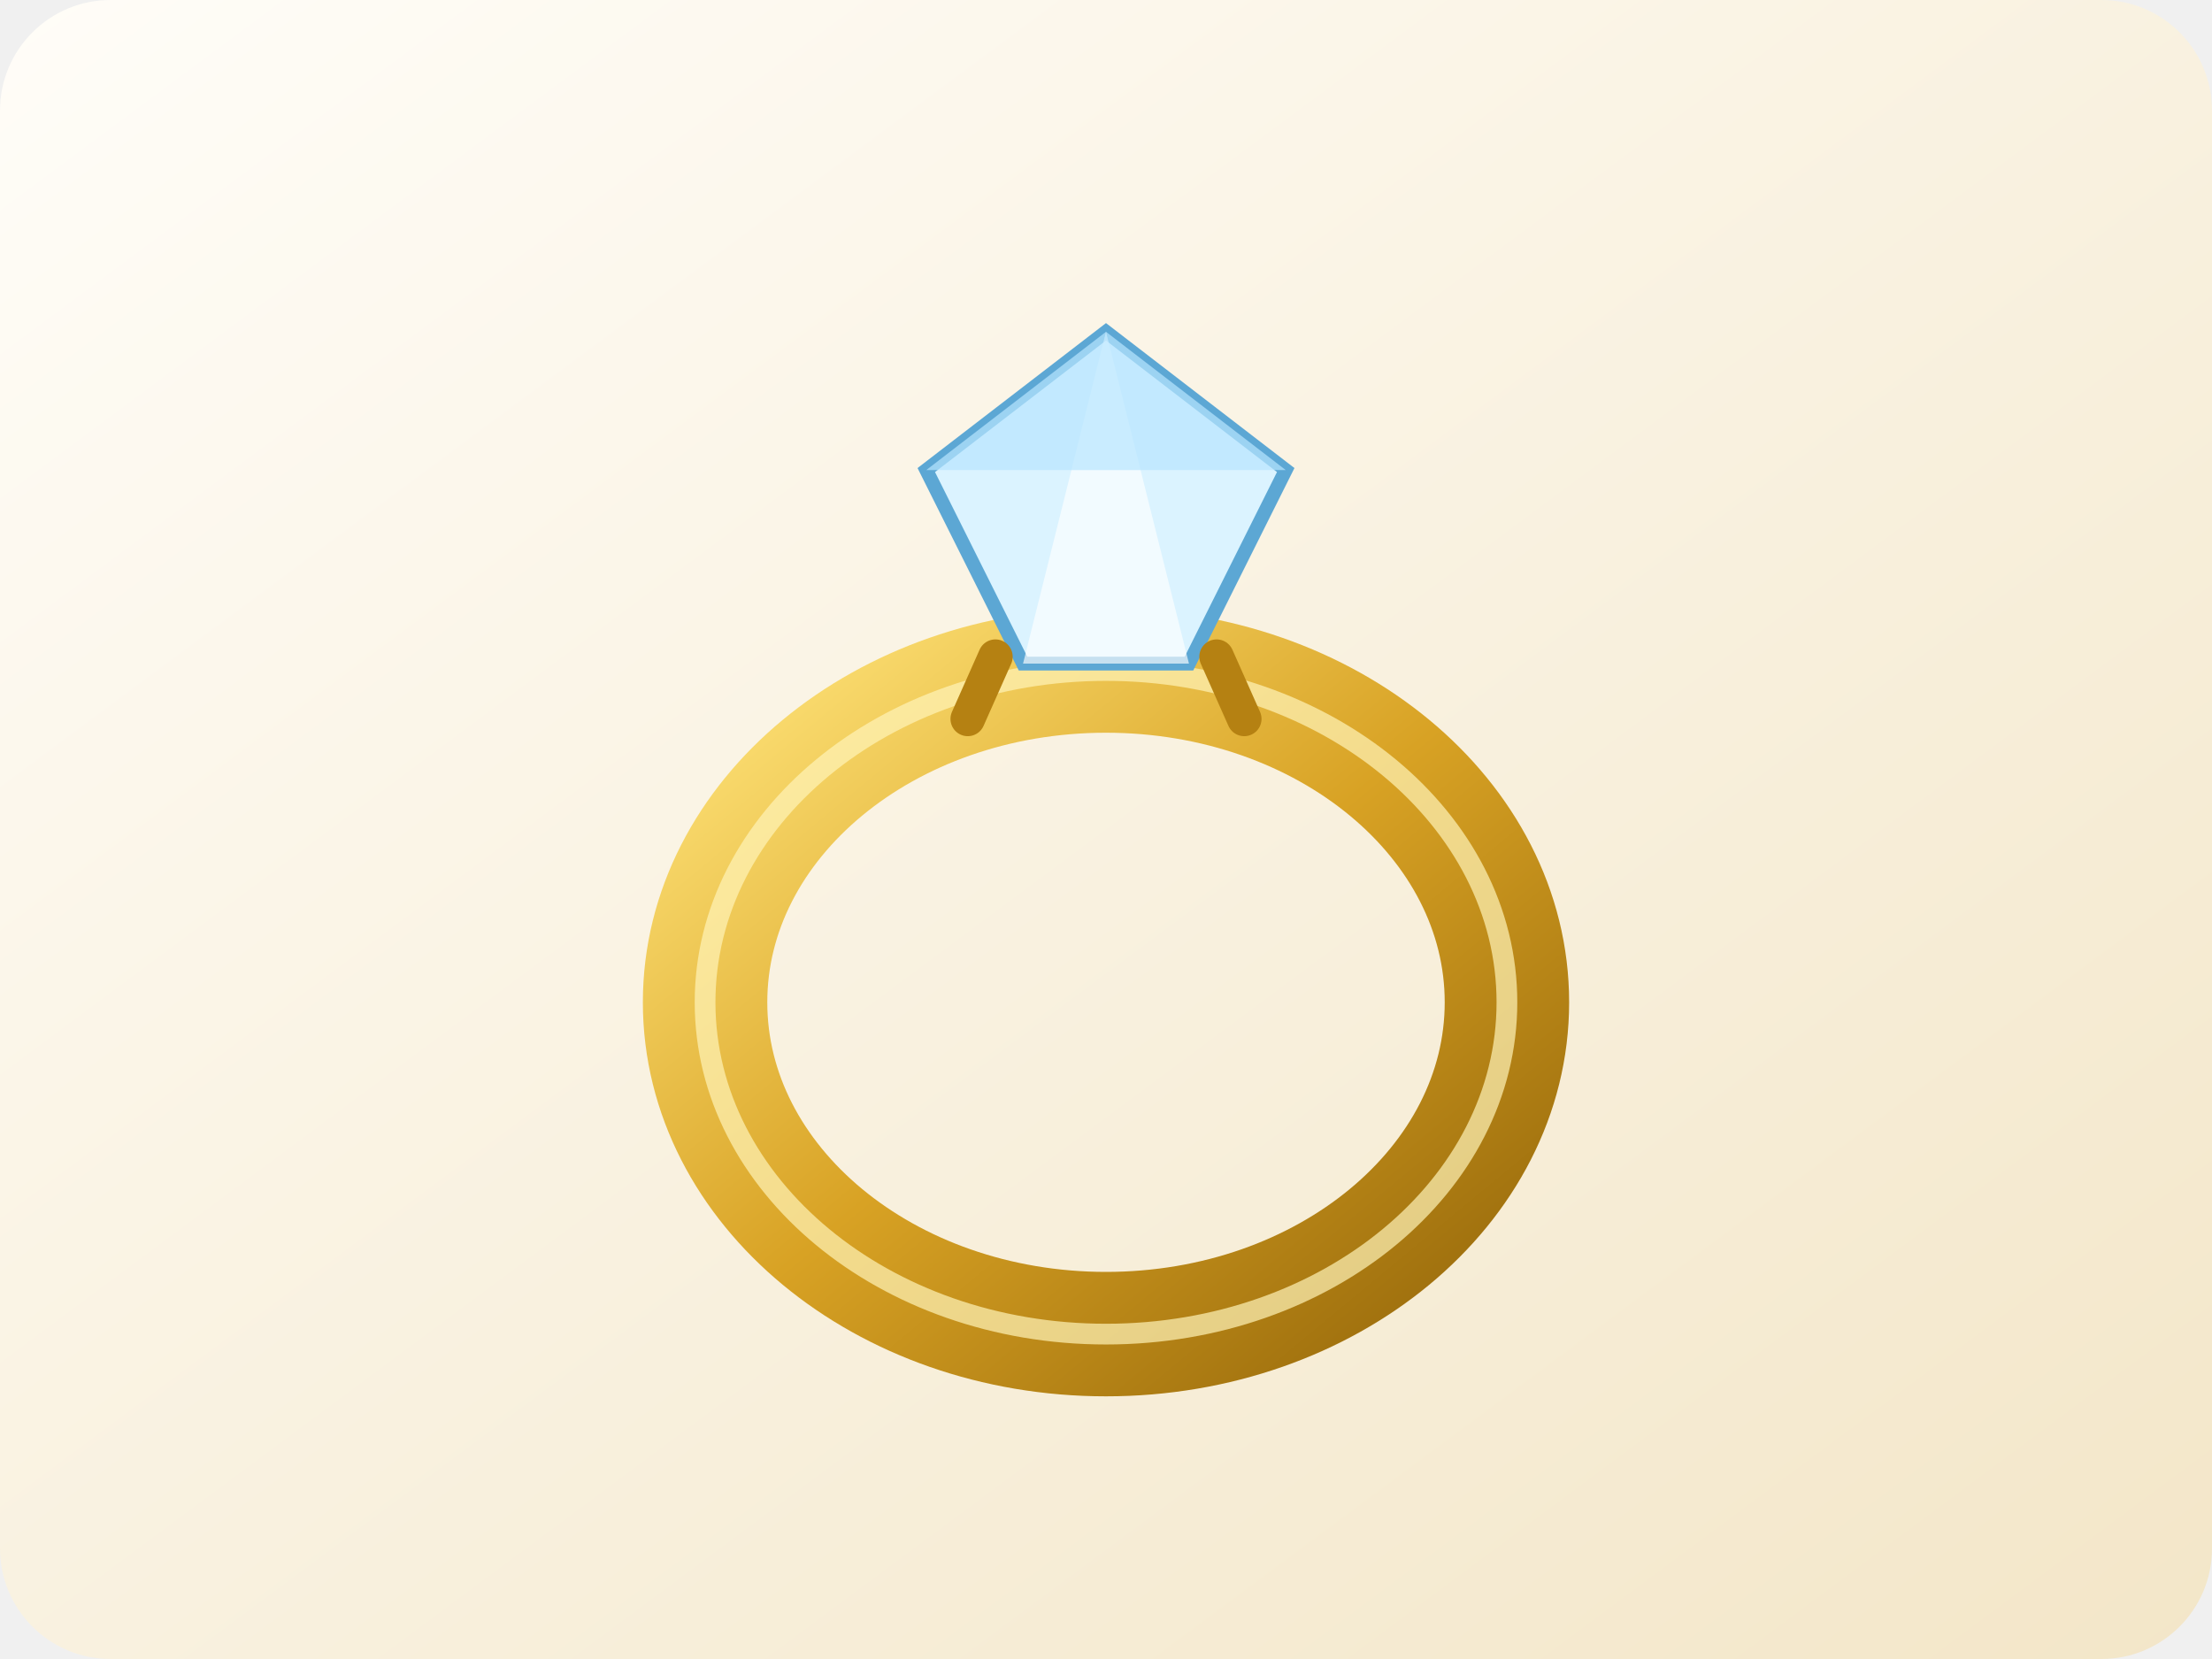
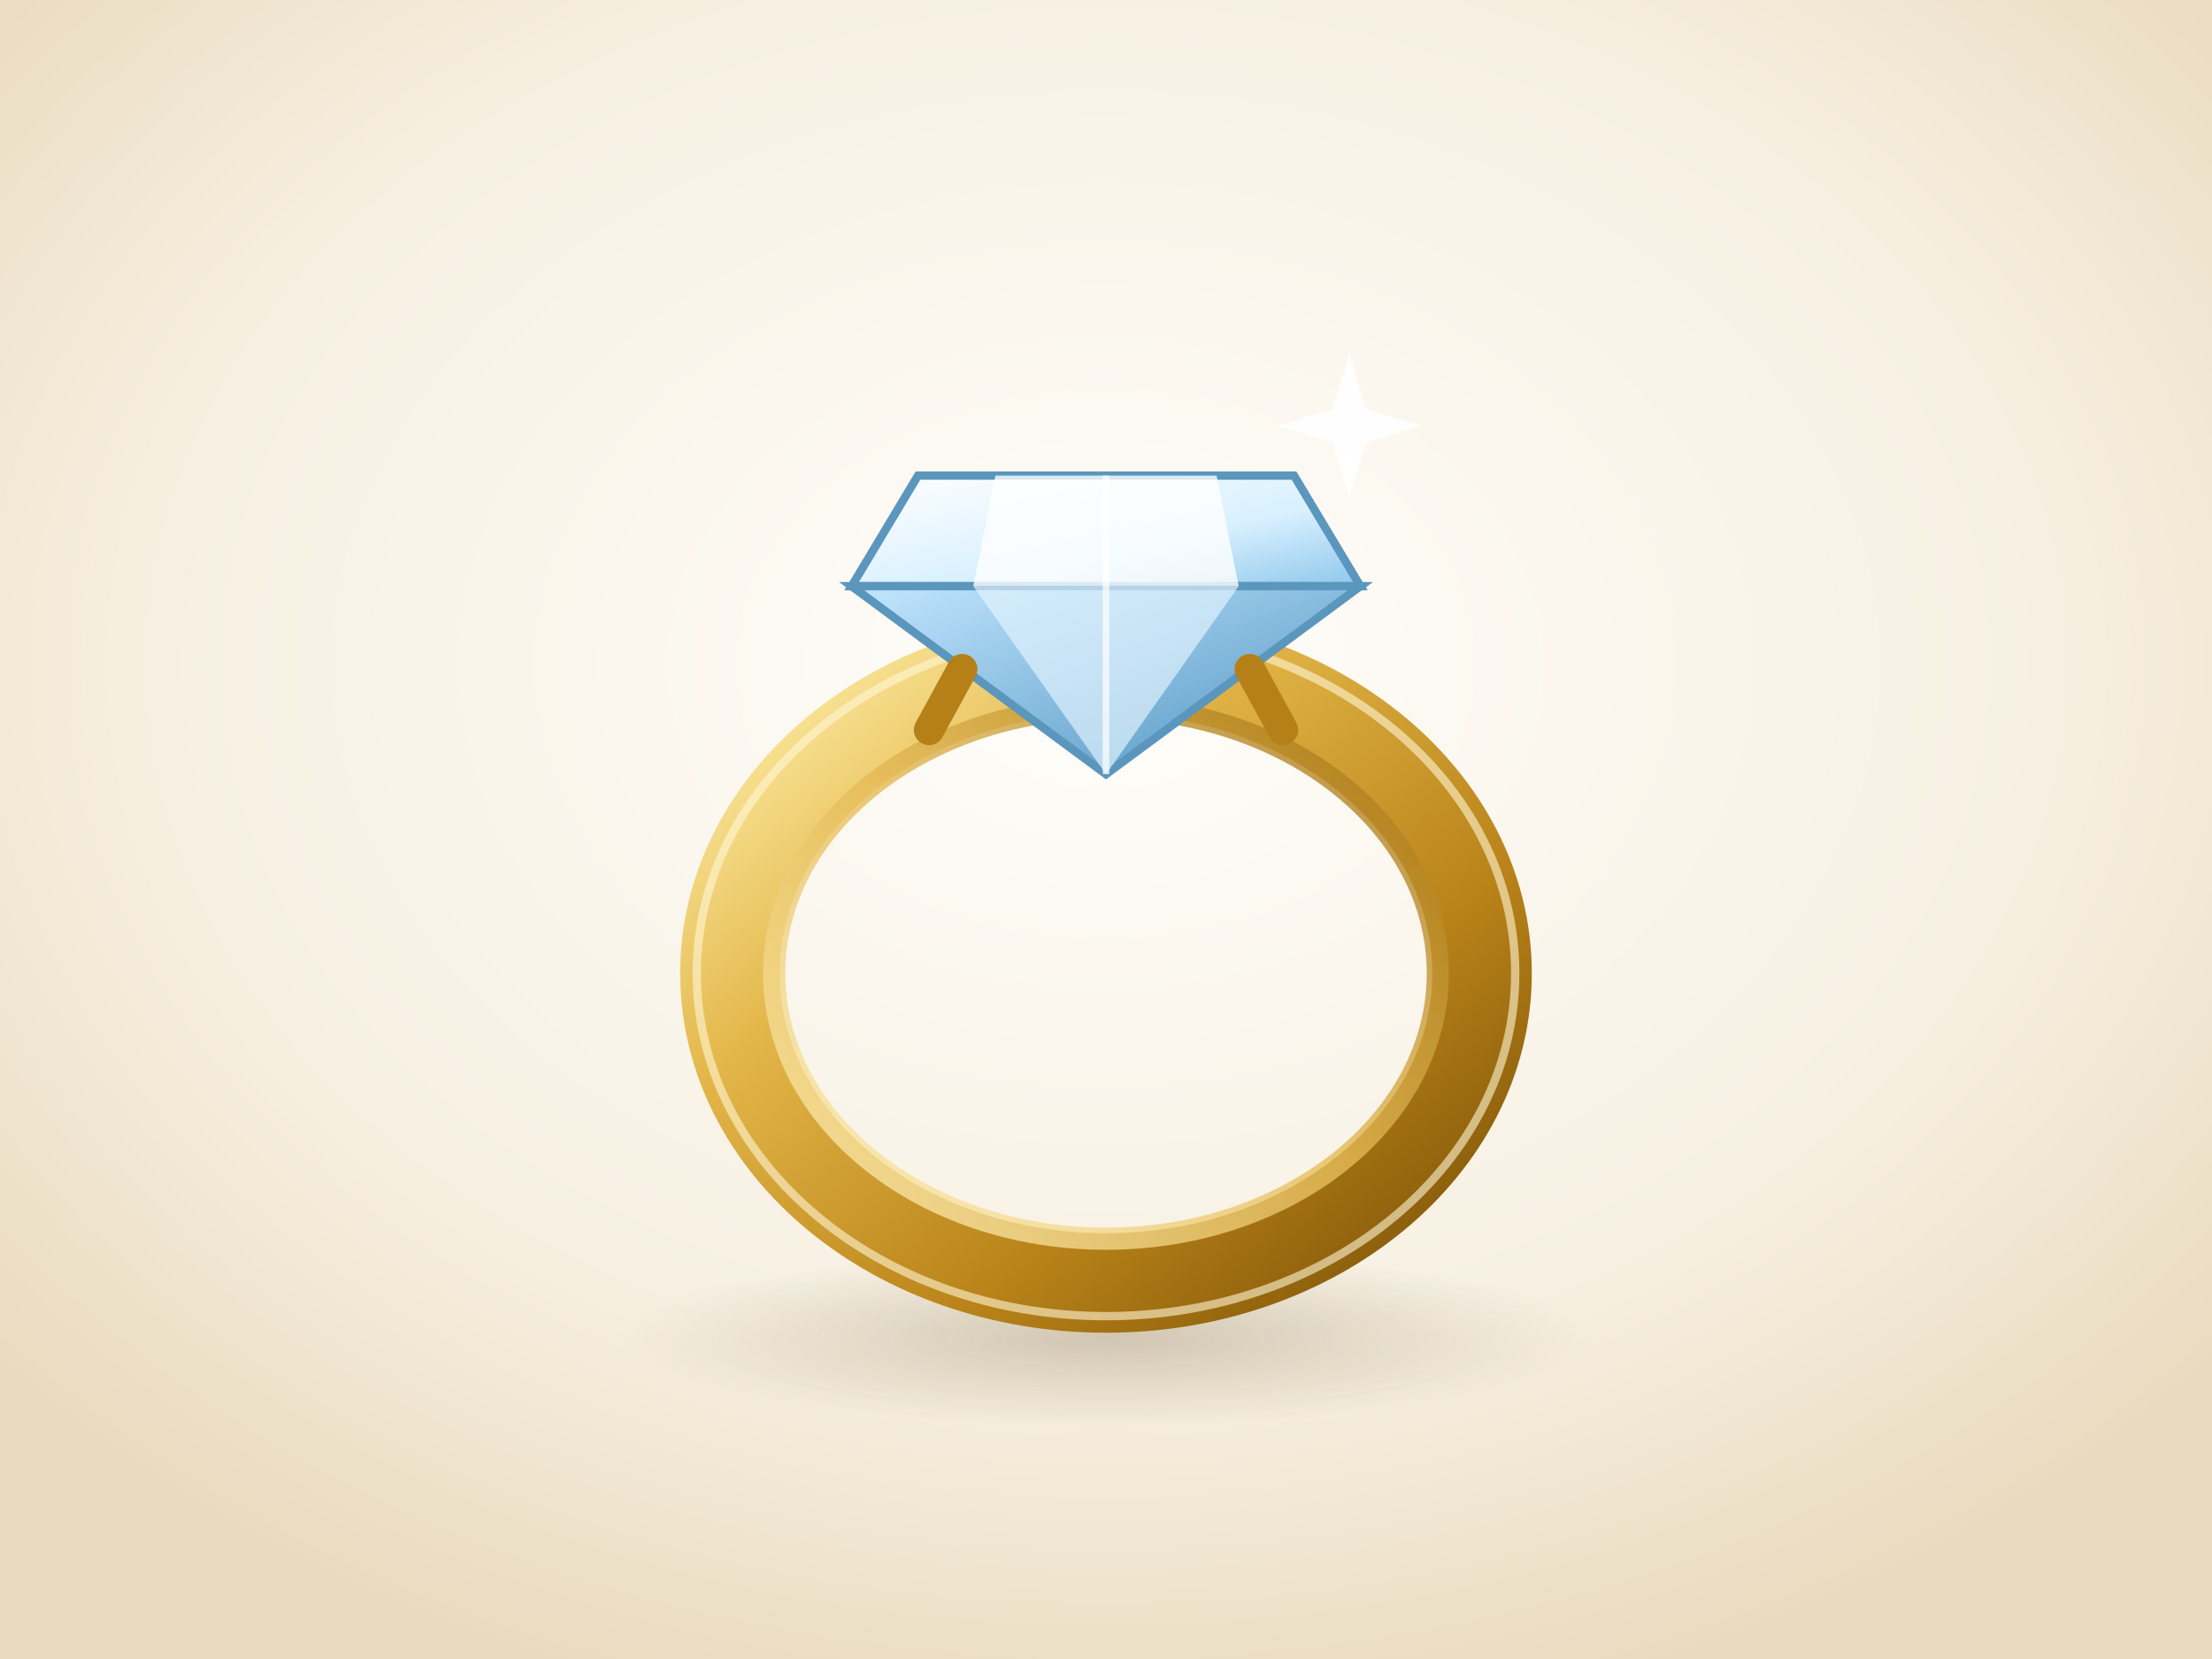
- <svg xmlns="http://www.w3.org/2000/svg" viewBox="0 0 320 240">
+ <svg xmlns="http://www.w3.org/2000/svg" viewBox="0 0 400 300">
  <defs>
-     <linearGradient id="bg" x1="0" y1="0" x2="1" y2="1">
-       <stop offset="0%" stop-color="#fffdf8" />
-       <stop offset="100%" stop-color="#f3e6c8" />
+     <radialGradient id="studio" cx="50%" cy="40%" r="65%">
+       <stop offset="0%" stop-color="#fffefb" />
+       <stop offset="65%" stop-color="#f7f0e2" />
+       <stop offset="100%" stop-color="#eadbc0" />
+     </radialGradient>
+     <linearGradient id="band" x1="0" y1="0" x2="1" y2="1">
+       <stop offset="0%" stop-color="#fff1ad" />
+       <stop offset="32%" stop-color="#e3b649" />
+       <stop offset="68%" stop-color="#b98319" />
+       <stop offset="100%" stop-color="#7c5207" />
    </linearGradient>
-     <linearGradient id="ringGold" x1="0" y1="0" x2="1" y2="1">
-       <stop offset="0%" stop-color="#ffe47a" />
-       <stop offset="50%" stop-color="#d8a224" />
-       <stop offset="100%" stop-color="#96680a" />
+     <linearGradient id="bandInner" x1="1" y1="0" x2="0" y2="1">
+       <stop offset="0%" stop-color="#9e6d0e" />
+       <stop offset="50%" stop-color="#e5bb56" />
+       <stop offset="100%" stop-color="#fff3be" />
    </linearGradient>
+     <linearGradient id="diaTop" x1="0" y1="0" x2="1" y2="1">
+       <stop offset="0%" stop-color="#ffffff" />
+       <stop offset="60%" stop-color="#d8f0ff" />
+       <stop offset="100%" stop-color="#8ec7eb" />
+     </linearGradient>
+     <linearGradient id="diaBot" x1="0" y1="0" x2="1" y2="1">
+       <stop offset="0%" stop-color="#c3e6ff" />
+       <stop offset="100%" stop-color="#4d92bf" />
+     </linearGradient>
+     <radialGradient id="shadow" cx="50%" cy="50%" r="50%">
+       <stop offset="0%" stop-color="#5d451c" stop-opacity="0.25" />
+       <stop offset="100%" stop-color="#5d451c" stop-opacity="0" />
+     </radialGradient>
  </defs>
-   <rect width="320" height="240" rx="16" fill="url(#bg)" />
-   <ellipse cx="160" cy="145" rx="58" ry="48" fill="none" stroke="url(#ringGold)" stroke-width="18" />
-   <ellipse cx="160" cy="145" rx="58" ry="48" fill="none" stroke="#fff3b8" stroke-width="3" opacity="0.7" />
-   <polygon points="160,48 186,68 172,96 148,96 134,68" fill="#dbf3ff" stroke="#5ca7d4" stroke-width="2" />
-   <polygon points="160,48 172,96 148,96" fill="#ffffff" opacity="0.65" />
-   <polygon points="134,68 186,68 160,48" fill="#b8e5ff" opacity="0.7" />
-   <path d="M144,95 L140,104 M176,95 L180,104" stroke="#b58112" stroke-width="5" stroke-linecap="round" />
+   <rect width="400" height="300" fill="url(#studio)" />
+   <ellipse cx="200" cy="242" rx="88" ry="16" fill="url(#shadow)" />
+   <ellipse cx="200" cy="176" rx="68" ry="56" fill="none" stroke="url(#band)" stroke-width="18" />
+   <ellipse cx="200" cy="176" rx="60" ry="48" fill="none" stroke="url(#bandInner)" stroke-width="4" opacity="0.8" />
+   <ellipse cx="200" cy="176" rx="74" ry="62" fill="none" stroke="#fff7d6" stroke-width="1.5" opacity="0.6" />
+   <g transform="translate(0,4)">
+     <polygon points="166,82 234,82 246,102 154,102" fill="url(#diaTop)" stroke="#5b96bd" stroke-width="1.5" />
+     <polygon points="154,102 246,102 200,136" fill="url(#diaBot)" stroke="#5b96bd" stroke-width="1.5" />
+     <polygon points="180,82 220,82 224,102 176,102" fill="#ffffff" opacity="0.8" />
+     <polygon points="176,102 224,102 200,136" fill="#e6f6ff" opacity="0.65" />
+     <line x1="200" y1="82" x2="200" y2="136" stroke="#ffffff" stroke-width="1.2" opacity="0.7" />
+     <path d="M174,117 L168,128 M226,117 L232,128" stroke="#b68018" stroke-width="5.5" stroke-linecap="round" />
+   </g>
+   <path d="M244,64 L247,74 L257,77 L247,80 L244,90 L241,80 L231,77 L241,74 Z" fill="#ffffff" opacity="0.92" />
</svg>
